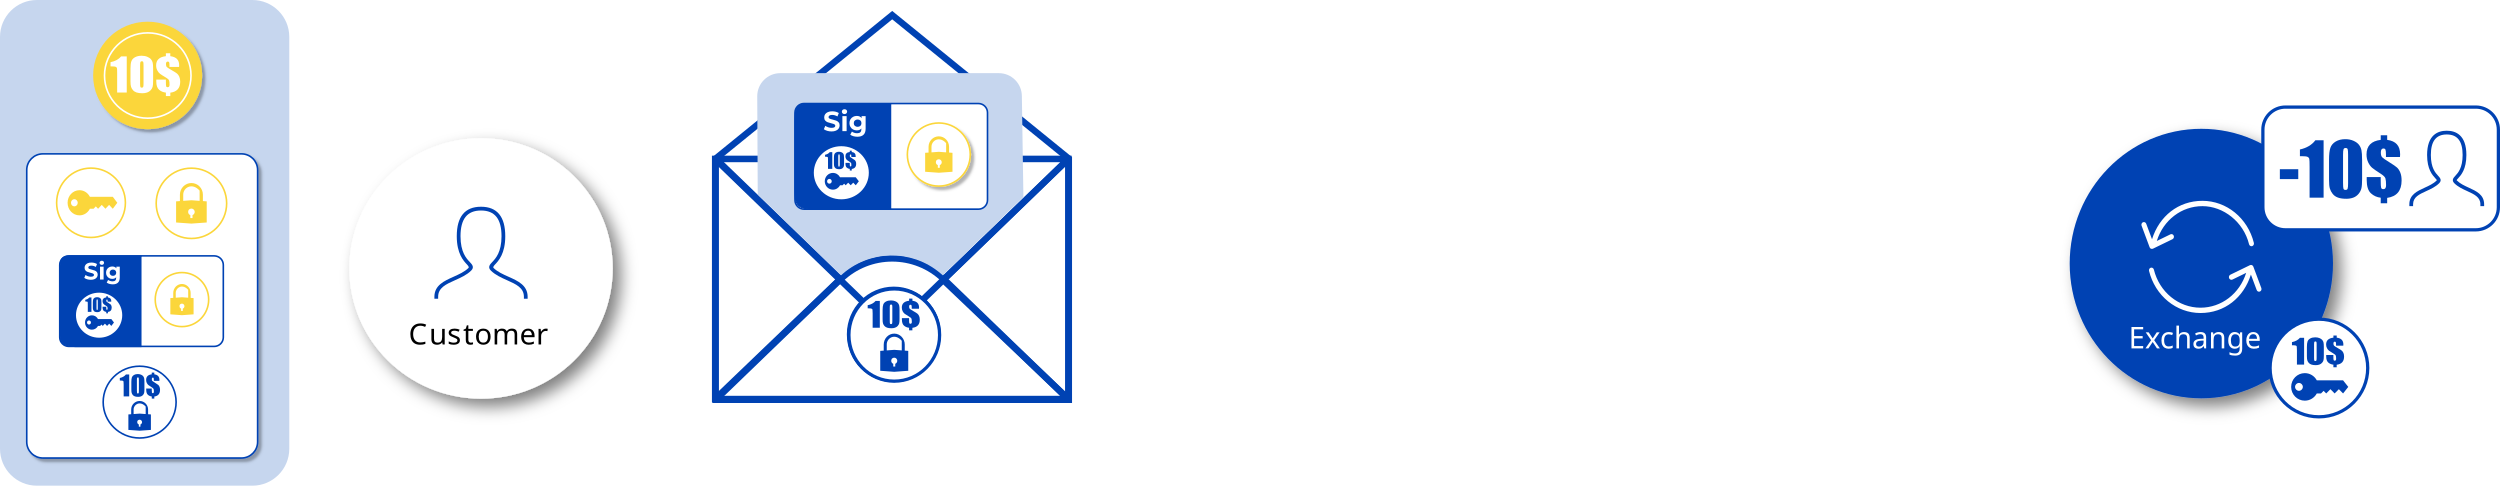
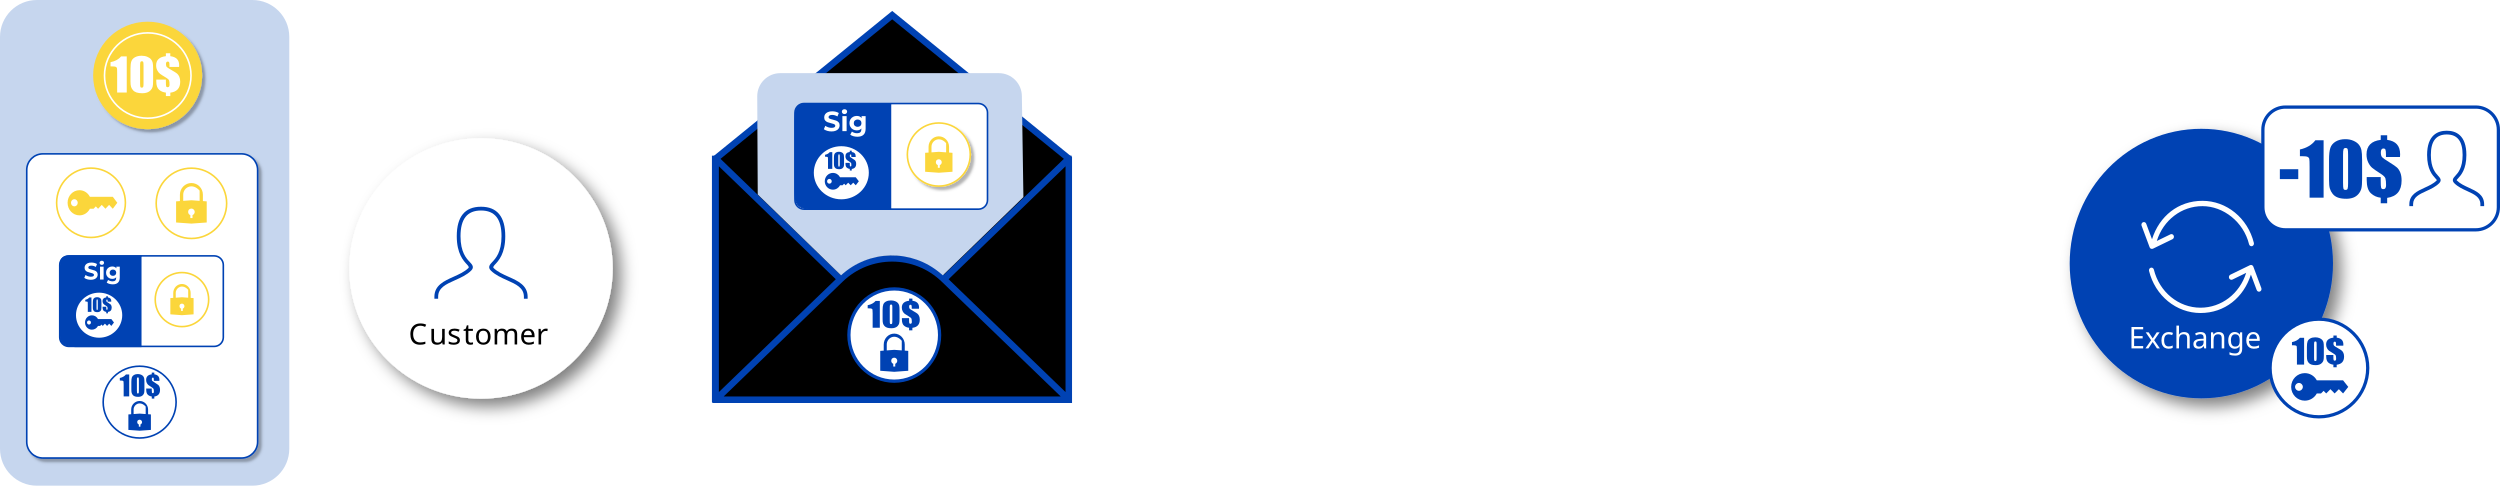
<svg xmlns="http://www.w3.org/2000/svg" id="Layer_2" data-name="Layer 2" viewBox="0 0 1536.28 300.25">
  <defs>
    <style>
      .cls-withdraw-1 {
        font-family: Montserrat-Bold, Montserrat;
        font-size: 13.21px;
        font-weight: 700;
      }

      .cls-withdraw-1, .cls-withdraw-2, .cls-withdraw-3, .cls-withdraw-4, .cls-withdraw-5, .cls-withdraw-6 {
        fill: var(--diagram-surface, #fff);
      }

      .cls-withdraw-7 {
        letter-spacing: -.02em;
      }

      .cls-withdraw-8 {
        fill: #fbd63b;
      }

      .cls-withdraw-9 {
        fill: var(--diagram-brand, #0042b3);
      }

      .cls-withdraw-3, .cls-withdraw-10, .cls-withdraw-11, .cls-withdraw-12, .cls-withdraw-4, .cls-withdraw-13, .cls-withdraw-14, .cls-withdraw-5 {
        stroke-miterlimit: 10;
      }

      .cls-withdraw-3, .cls-withdraw-13 {
        stroke: #fbd63b;
      }

      .cls-withdraw-10 {
        stroke: var(--diagram-surface, #fff);
      }

      .cls-withdraw-10, .cls-withdraw-11, .cls-withdraw-13, .cls-withdraw-14 {
        fill: none;
      }

      .cls-withdraw-15 {
        filter: url(#dropshadow3-2);
      }

      .cls-withdraw-16, .cls-withdraw-12 {
        fill: var(--diagram-brand, #0042b3);
      }

      .cls-withdraw-17 {
        filter: url(#dropshadow);
      }

      .cls-withdraw-18 {
        font-size: 17.82px;
      }

      .cls-withdraw-18, .cls-withdraw-6 {
        font-family: Montserrat-Regular, Montserrat;
      }

      .cls-withdraw-11, .cls-withdraw-12, .cls-withdraw-4, .cls-withdraw-14, .cls-withdraw-5 {
        stroke: var(--diagram-brand, #0042b3);
      }

      .cls-withdraw-19 {
        fill: var(--diagram-panel, #c6d6ee);
      }

      .cls-withdraw-20 {
        filter: url(#dropshadow-2);
      }

      .cls-withdraw-12 {
        stroke-width: .75px;
      }

      .cls-withdraw-4 {
        stroke-width: 2px;
      }

      .cls-withdraw-21 {
        filter: url(#dropshadow3-4);
      }

      .cls-withdraw-22 {
        letter-spacing: -.02em;
      }

      .cls-withdraw-23 {
        filter: url(#dropshadow3-3);
      }

      .cls-withdraw-24 {
        letter-spacing: 0em;
      }

      .cls-withdraw-14 {
        stroke-width: 4px;
      }

      .cls-withdraw-25 {
        fill: #fbd63b;
      }

      .cls-withdraw-6 {
        font-size: 18.45px;
      }

      .cls-withdraw-26 {
        filter: url(#dropshadow3);
      }
    </style>
    <filter id="dropshadow3">
      <feGaussianBlur in="SourceAlpha" stdDeviation="1" />
      <feOffset dx="2" dy="2" />
      <feComponentTransfer>
        <feFuncA slope="0.3" type="linear" />
      </feComponentTransfer>
      <feMerge>
        <feMergeNode />
        <feMergeNode in="SourceGraphic" />
      </feMerge>
    </filter>
    <filter id="dropshadow3-2" data-name="dropshadow3">
      <feGaussianBlur in="SourceAlpha" stdDeviation="1" />
      <feOffset dx="2" dy="2" />
      <feComponentTransfer>
        <feFuncA slope="0.3" type="linear" />
      </feComponentTransfer>
      <feMerge>
        <feMergeNode />
        <feMergeNode in="SourceGraphic" />
      </feMerge>
    </filter>
    <filter id="dropshadow">
      <feGaussianBlur in="SourceAlpha" stdDeviation="5" />
      <feOffset dx="5" dy="5" />
      <feComponentTransfer>
        <feFuncA slope="0.5" type="linear" />
      </feComponentTransfer>
      <feMerge>
        <feMergeNode />
        <feMergeNode in="SourceGraphic" />
      </feMerge>
    </filter>
    <filter id="dropshadow-2" data-name="dropshadow">
      <feGaussianBlur in="SourceAlpha" stdDeviation="5" />
      <feOffset dx="5" dy="5" />
      <feComponentTransfer>
        <feFuncA slope="0.5" type="linear" />
      </feComponentTransfer>
      <feMerge>
        <feMergeNode />
        <feMergeNode in="SourceGraphic" />
      </feMerge>
    </filter>
    <filter id="dropshadow3-3" data-name="dropshadow3">
      <feGaussianBlur in="SourceAlpha" stdDeviation="1" />
      <feOffset dx="2" dy="2" />
      <feComponentTransfer>
        <feFuncA slope="0.3" type="linear" />
      </feComponentTransfer>
      <feMerge>
        <feMergeNode />
        <feMergeNode in="SourceGraphic" />
      </feMerge>
    </filter>
    <filter id="dropshadow3-4" data-name="dropshadow3">
      <feGaussianBlur in="SourceAlpha" stdDeviation="1" />
      <feOffset dx="2" dy="2" />
      <feComponentTransfer>
        <feFuncA slope="0.3" type="linear" />
      </feComponentTransfer>
      <feMerge>
        <feMergeNode />
        <feMergeNode in="SourceGraphic" />
      </feMerge>
    </filter>
  </defs>
  <g id="withdrawjs">
    <g id="blinded" data-id="blinded" class="fragment fade-out" data-fragment-index="1">
      <g transform="translate(0 0)">
+         <path class="env-paper" style="fill: var(--diagram-paper, none)" d="M439.49,97.67h217.02v147.54h-217.02V97.67Z" />
        <path class="cls-withdraw-14" d="M439.49,97.67h217.02v147.54h-217.02V97.67ZM439.49,97.67l100.34,97.02c4.57,4.42,11.81,4.42,16.38,0l100.29-97.02M439.49,245.21l76.62-73.46M656.51,245.21l-76.89-73.16" />
        <g id="sig-on-blinded">
          <g>
            <rect class="cls-withdraw-4" x="503.66" y="103.32" width="90.63" height="50.15" rx="5.58" ry="5.58" />
            <path class="cls-withdraw-12" d="M548.98,153.52h-36.66c-6.72-.61-8.65-3.94-8.65-8.81v-32.54c0-6.84,3.87-8.81,8.65-8.81h36.66" />
          </g>
          <g>
            <ellipse class="cls-withdraw-4" cx="525.41" cy="135.08" rx="13.97" ry="14.44" />
            <path class="cls-withdraw-16" d="M528.71,140.89l1.18,1.23,1.18-1.23,1.18,1.23,1.46-1.89-1.46-1.89h-7.38c-.66-1.25-1.91-2.08-3.37-2.08-2.11,0-3.83,1.78-3.83,3.98s1.71,3.98,3.83,3.98c1.46,0,2.72-.83,3.37-2.08h1.18l.73-.76.73.76,1.18-1.23h0ZM519.87,141.36c-.6,0-1.09-.51-1.09-1.14s.49-1.14,1.09-1.14,1.09.51,1.09,1.14-.49,1.14-1.09,1.14h0Z" />
            <g>
              <path class="cls-withdraw-16" d="M522.23,125.6v7.73h-1.82v-4.14c0-.6-.01-.96-.04-1.08-.03-.12-.1-.21-.22-.27-.12-.06-.39-.09-.81-.09h-.18v-.9c.88-.2,1.55-.61,2.01-1.24h1.07Z" />
              <path class="cls-withdraw-16" d="M527.23,128.22v2.58c0,.59-.03,1.01-.09,1.28s-.18.52-.37.75c-.19.23-.42.4-.69.5-.27.1-.57.15-.9.15-.44,0-.8-.05-1.09-.16-.29-.11-.52-.27-.69-.5-.17-.23-.29-.46-.37-.71s-.11-.65-.11-1.19v-2.7c0-.71.06-1.24.17-1.59.12-.35.35-.64.69-.85.34-.21.76-.32,1.25-.32.4,0,.76.07,1.07.22.32.15.55.33.71.54.16.21.26.45.32.72.06.27.08.69.08,1.28ZM525.41,127.57c0-.41-.02-.67-.06-.77-.04-.1-.13-.16-.26-.16s-.22.06-.27.16-.07.36-.07.76v3.77c0,.45.02.72.06.81.04.09.13.14.26.14s.22-.05.27-.16c.04-.11.06-.35.06-.73v-3.83Z" />
              <path class="cls-withdraw-16" d="M532.16,127.85h-1.82v-.32c0-.34-.02-.56-.06-.67s-.13-.16-.27-.16c-.11,0-.19.05-.25.14-.06.09-.08.23-.08.41,0,.3.06.51.17.63.11.12.44.36.98.71.46.3.78.52.95.68.17.16.31.38.43.67.12.29.17.65.17,1.08,0,.69-.16,1.23-.47,1.62s-.78.63-1.41.73v.73h-.84v-.75c-.49-.05-.91-.25-1.28-.59-.36-.35-.55-.95-.55-1.81v-.38h1.82v.47c0,.52.02.84.06.97.04.13.13.19.27.19.12,0,.21-.04.28-.13s.09-.22.09-.39c0-.43-.03-.74-.09-.93-.06-.19-.25-.39-.59-.61-.56-.37-.93-.64-1.13-.81-.2-.17-.37-.42-.52-.73-.15-.32-.22-.67-.22-1.07,0-.58.15-1.03.46-1.36.31-.33.77-.53,1.39-.61v-.62h.84v.62c.56.08.98.28,1.26.6.28.32.42.77.42,1.34,0,.08,0,.2-.02.36Z" />
            </g>
          </g>
          <text class="cls-withdraw-1" transform="translate(516.89 116.42) scale(.97 1)">
            <tspan x="0" y="0">Sig</tspan>
          </text>
        </g>
        <g>
          <ellipse class="cls-withdraw-4" cx="549.27" cy="205.48" rx="27.87" ry="28.35" />
          <path class="cls-withdraw-16" d="M549.88,223.14v1.7h-1.23v-1.7c-1.04-.38-1.68-1.73-.84-3.14,1.53-1.38,3.3-.24,3.3,1.31,0,.84-.52,1.54-1.23,1.83h0ZM544.65,211.34c0-4.21,5.13-7.14,9.23-2.35v5.92s-4.61-.35-4.61-.35l-4.61.35v-3.57h0ZM555.72,215.04v-3.7c0-3.73-2.89-6.75-6.46-6.75s-6.46,3.02-6.46,6.75v3.7l-2.15.16v12.22l8.61.64,8.61-.64v-12.22l-2.15-.16h0Z" />
          <g>
            <path class="cls-withdraw-16" d="M540.4,184.5v16.47h-4.41v-8.83c0-1.27-.03-2.04-.1-2.3-.07-.26-.25-.45-.54-.58-.29-.13-.95-.2-1.97-.2h-.44v-1.92c2.13-.43,3.75-1.31,4.86-2.64h2.6Z" />
            <path class="cls-withdraw-16" d="M552.51,190.08v5.49c0,1.25-.07,2.16-.22,2.73s-.45,1.1-.91,1.6c-.46.49-1.01.85-1.66,1.07-.65.22-1.37.33-2.17.33-1.06,0-1.93-.11-2.63-.34-.7-.23-1.26-.58-1.67-1.06-.41-.48-.71-.99-.88-1.52s-.26-1.38-.26-2.54v-5.75c0-1.51.14-2.64.42-3.4.28-.75.84-1.36,1.67-1.81.83-.45,1.84-.68,3.03-.68.97,0,1.83.16,2.6.47.76.32,1.34.7,1.71,1.15.38.45.63.97.77,1.54.13.57.2,1.48.2,2.73ZM548.1,188.7c0-.88-.05-1.42-.14-1.64-.09-.22-.3-.33-.64-.33s-.54.12-.65.35-.16.77-.16,1.62v8.04c0,.96.05,1.53.15,1.73.1.2.31.29.64.29s.54-.11.64-.35c.1-.23.15-.75.15-1.56v-8.16Z" />
            <path class="cls-withdraw-16" d="M564.43,189.31h-4.41v-.68c0-.73-.05-1.2-.15-1.42s-.32-.34-.65-.34c-.27,0-.47.1-.61.29-.13.19-.2.48-.2.87,0,.64.14,1.1.42,1.35.27.26,1.06.76,2.38,1.51,1.12.63,1.88,1.11,2.29,1.45.41.34.75.81,1.03,1.42.28.61.42,1.38.42,2.29,0,1.46-.38,2.61-1.13,3.45s-1.89,1.35-3.41,1.55v1.55h-2.03v-1.6c-1.18-.11-2.21-.53-3.09-1.27-.88-.74-1.32-2.02-1.32-3.85v-.8h4.41v1.01c0,1.11.05,1.79.14,2.06.09.27.31.4.66.4.3,0,.52-.09.67-.28s.22-.46.22-.83c0-.92-.07-1.58-.21-1.98-.14-.4-.61-.83-1.42-1.3-1.35-.79-2.26-1.37-2.74-1.73-.48-.37-.9-.89-1.25-1.56-.35-.67-.53-1.43-.53-2.28,0-1.23.37-2.19,1.12-2.89.75-.7,1.86-1.13,3.36-1.29v-1.31h2.03v1.31c1.36.16,2.38.59,3.06,1.28.68.69,1.02,1.64,1.02,2.85,0,.17-.02.43-.04.77Z" />
          </g>
        </g>
      </g>
    </g>
    <g id="unblinded" class="fragment fade-in" data-fragment-index="1">
      <g>
+         <path class="env-paper" style="fill: var(--diagram-paper, none)" d="M548.27,9.3l108.51,88.18v148.15h-217.02V97.48l108.51-88.18Z" />
        <path class="cls-withdraw-14" d="M548.27,9.3l108.51,88.18v148.15h-217.02V97.48l108.51-88.18ZM439.76,97.48l76.73,74.11-76.73,74.04,76.73-74.04c17.73-17.11,45.82-17.11,63.55,0l76.73,74.04-76.73-74.04,76.73-74.11" />
-         <path class="cls-withdraw-19" d="M516.83,169.19l-51.19-49.68-.31-60.39c0-7.83,6.35-14.17,14.17-14.17h134.28c7.83,0,14.17,6.35,14.17,14.17l.95,62.01-49.53,48.06-1.38-1.18c-17.75-15.14-44.01-14.63-61.16,1.18h0Z" />
+         <path class="cls-withdraw-19 env-letter" style="fill: var(--diagram-letter, var(--diagram-panel, #c6d6ee))" d="M516.83,169.19l-51.19-49.68-.31-60.39c0-7.83,6.35-14.17,14.17-14.17h134.28c7.83,0,14.17,6.35,14.17,14.17l.95,62.01-49.53,48.06-1.38-1.18c-17.75-15.14-44.01-14.63-61.16,1.18h0Z" />
      </g>
      <g>
        <ellipse class="cls-withdraw-4" cx="549.53" cy="205.89" rx="27.87" ry="28.35" />
        <path class="cls-withdraw-16" d="M550.14,223.56v1.7h-1.23v-1.7c-1.04-.38-1.68-1.73-.84-3.14,1.53-1.38,3.3-.24,3.3,1.31,0,.84-.52,1.54-1.23,1.83h0ZM544.91,211.76c0-4.21,5.13-7.14,9.23-2.35v5.92s-4.61-.35-4.61-.35l-4.61.35v-3.57h0ZM555.98,215.46v-3.7c0-3.73-2.89-6.75-6.46-6.75s-6.46,3.02-6.46,6.75v3.7l-2.15.16v12.22l8.61.64,8.61-.64v-12.22l-2.15-.16h0Z" />
        <g>
          <path class="cls-withdraw-16" d="M540.66,184.92v16.47h-4.41v-8.83c0-1.27-.03-2.04-.1-2.3-.07-.26-.25-.45-.54-.58-.29-.13-.95-.2-1.97-.2h-.44v-1.92c2.13-.43,3.75-1.31,4.86-2.64h2.6Z" />
          <path class="cls-withdraw-16" d="M552.77,190.49v5.49c0,1.25-.07,2.16-.22,2.73s-.45,1.1-.91,1.6c-.46.49-1.01.85-1.66,1.07-.65.22-1.37.33-2.17.33-1.06,0-1.93-.11-2.63-.34-.7-.23-1.26-.58-1.67-1.06-.41-.48-.71-.99-.88-1.52s-.26-1.38-.26-2.54v-5.75c0-1.51.14-2.64.42-3.4.28-.75.84-1.36,1.67-1.81.83-.45,1.84-.68,3.03-.68.97,0,1.83.16,2.6.47.76.32,1.34.7,1.71,1.15.38.45.63.97.77,1.54.13.57.2,1.48.2,2.73ZM548.36,189.11c0-.88-.05-1.42-.14-1.64-.09-.22-.3-.33-.64-.33s-.54.12-.65.35-.16.77-.16,1.62v8.04c0,.96.05,1.53.15,1.73.1.2.31.29.64.29s.54-.11.64-.35c.1-.23.15-.75.15-1.56v-8.16Z" />
          <path class="cls-withdraw-16" d="M564.69,189.72h-4.41v-.68c0-.73-.05-1.2-.15-1.42s-.32-.34-.65-.34c-.27,0-.47.1-.61.29-.13.19-.2.48-.2.87,0,.64.14,1.1.42,1.35.27.26,1.06.76,2.38,1.51,1.12.63,1.88,1.11,2.29,1.45.41.34.75.81,1.03,1.42.28.61.42,1.38.42,2.29,0,1.46-.38,2.61-1.13,3.45s-1.89,1.35-3.41,1.55v1.55h-2.03v-1.6c-1.18-.11-2.21-.53-3.09-1.27-.88-.74-1.32-2.02-1.32-3.85v-.8h4.41v1.01c0,1.11.05,1.79.14,2.06.09.27.31.4.66.4.3,0,.52-.09.67-.28s.22-.46.22-.83c0-.92-.07-1.58-.21-1.98-.14-.4-.61-.83-1.42-1.3-1.35-.79-2.26-1.37-2.74-1.73-.48-.37-.9-.89-1.25-1.56-.35-.67-.53-1.43-.53-2.28,0-1.23.37-2.19,1.12-2.89.75-.7,1.86-1.13,3.36-1.29v-1.31h2.03v1.31c1.36.16,2.38.59,3.06,1.28.68.69,1.02,1.64,1.02,2.85,0,.17-.02.43-.04.77Z" />
        </g>
      </g>
      <g>
        <g>
          <rect class="cls-withdraw-5" x="488.52" y="63.62" width="118.31" height="64.92" rx="5.58" ry="5.58" />
          <path class="cls-withdraw-12" d="M547.68,128.61h-47.86c-10.58-.08-11.3-4.06-11.3-11.4v-42.12c0-11.4,2.12-11.48,11.3-11.4h47.86" />
        </g>
        <g>
          <ellipse class="cls-withdraw-4" cx="517" cy="106.16" rx="17.9" ry="17.32" />
          <path class="cls-withdraw-16" d="M521.22,112.26l1.55,1.59,1.55-1.59,1.55,1.59,1.9-2.45-1.9-2.45h-9.64c-.86-1.62-2.5-2.7-4.4-2.7-2.76,0-5,2.3-5,5.15s2.24,5.15,5,5.15c1.9,0,3.55-1.08,4.4-2.7h1.55l.95-.98.95.98,1.55-1.59h0ZM509.68,112.87c-.79,0-1.43-.66-1.43-1.47s.64-1.47,1.43-1.47,1.43.66,1.43,1.47-.64,1.47-1.43,1.47h0Z" />
          <g>
            <path class="cls-withdraw-16" d="M511.45,93.46v10.33h-2.63v-5.54c0-.8-.02-1.28-.06-1.44-.04-.16-.15-.28-.32-.37-.18-.08-.57-.12-1.18-.12h-.26v-1.2c1.27-.27,2.24-.82,2.9-1.65h1.55Z" />
            <path class="cls-withdraw-16" d="M518.68,96.96v3.44c0,.78-.04,1.35-.13,1.71s-.27.69-.54,1c-.27.31-.6.53-.99.67-.39.14-.82.2-1.3.2-.63,0-1.15-.07-1.57-.21-.42-.14-.75-.36-1-.67-.25-.3-.42-.62-.53-.95s-.16-.86-.16-1.59v-3.6c0-.95.08-1.66.25-2.13.17-.47.5-.85,1-1.14.5-.28,1.1-.43,1.81-.43.58,0,1.09.1,1.55.3.46.2.8.44,1.02.72.23.29.38.61.46.96.08.36.12.93.12,1.71ZM516.05,96.09c0-.55-.03-.89-.08-1.03-.05-.14-.18-.21-.38-.21s-.32.07-.39.22-.09.49-.09,1.02v5.04c0,.6.03.96.09,1.08.06.12.19.18.38.18s.32-.07.38-.22c.06-.14.09-.47.09-.98v-5.12Z" />
            <path class="cls-withdraw-16" d="M525.8,96.47h-2.63v-.43c0-.46-.03-.75-.09-.89s-.19-.21-.39-.21c-.16,0-.28.06-.36.18-.08.12-.12.3-.12.55,0,.4.08.69.25.85.16.16.63.48,1.42.94.67.4,1.13.7,1.37.91.24.21.45.51.62.89.17.38.25.86.25,1.44,0,.92-.23,1.64-.68,2.16s-1.13.85-2.03.97v.97h-1.21v-1c-.7-.07-1.32-.33-1.84-.79-.53-.46-.79-1.27-.79-2.41v-.5h2.63v.63c0,.69.03,1.12.08,1.29.05.17.19.25.39.25.18,0,.31-.06.4-.18s.13-.29.13-.52c0-.58-.04-.99-.12-1.24-.08-.25-.36-.52-.85-.81-.8-.49-1.35-.86-1.64-1.09-.29-.23-.54-.56-.75-.98-.21-.42-.32-.9-.32-1.43,0-.77.22-1.37.67-1.81.45-.44,1.11-.71,2-.81v-.82h1.21v.82c.81.1,1.42.37,1.82.8.4.43.61,1.03.61,1.79,0,.11,0,.27-.03.48Z" />
          </g>
        </g>
        <g>
          <path class="cls-withdraw-2" d="M508.34,80.4c-.86-.26-1.56-.59-2.08-1l.92-2.09c.5.38,1.1.68,1.79.91.69.23,1.38.34,2.07.34.77,0,1.33-.12,1.7-.35.37-.23.55-.55.55-.93,0-.28-.11-.52-.33-.71-.22-.19-.5-.34-.84-.45-.34-.11-.8-.24-1.38-.38-.89-.22-1.62-.43-2.19-.65-.57-.22-1.06-.56-1.46-1.04-.41-.48-.61-1.12-.61-1.92,0-.7.18-1.33.55-1.89.37-.56.92-1.01,1.66-1.34.74-.33,1.65-.5,2.71-.5.74,0,1.47.09,2.19.27.71.18,1.34.45,1.87.79l-.84,2.1c-1.08-.63-2.16-.94-3.24-.94-.76,0-1.32.13-1.68.38-.36.25-.54.58-.54.99s.21.72.63.91c.42.2,1.05.4,1.91.59.89.22,1.62.43,2.19.65.57.22,1.05.56,1.46,1.03s.61,1.1.61,1.9c0,.68-.19,1.31-.56,1.87-.37.56-.93,1.01-1.68,1.34-.74.33-1.65.5-2.72.5-.92,0-1.82-.13-2.68-.38Z" />
          <path class="cls-withdraw-2" d="M517.78,69.67c-.3-.28-.45-.64-.45-1.06s.15-.77.45-1.06c.3-.28.69-.43,1.17-.43s.87.14,1.17.41c.3.27.45.62.45,1.03,0,.44-.15.81-.45,1.1-.3.29-.69.44-1.17.44s-.87-.14-1.17-.43ZM517.65,71.38h2.61v9.2h-2.61v-9.2Z" />
          <path class="cls-withdraw-2" d="M531.94,71.38v7.66c0,1.69-.43,2.94-1.29,3.76s-2.11,1.23-3.76,1.23c-.87,0-1.69-.11-2.47-.33-.78-.22-1.42-.53-1.94-.94l1.04-1.92c.38.32.86.57,1.44.76s1.16.28,1.74.28c.9,0,1.57-.21,1.99-.62s.64-1.05.64-1.89v-.39c-.68.76-1.63,1.15-2.84,1.15-.82,0-1.58-.19-2.26-.56s-1.23-.89-1.63-1.56c-.4-.67-.6-1.45-.6-2.33s.2-1.65.6-2.33c.4-.67.94-1.19,1.63-1.56s1.44-.56,2.26-.56c1.3,0,2.29.44,2.97,1.32v-1.18h2.47ZM528.71,77.32c.44-.42.66-.96.66-1.63s-.22-1.22-.66-1.63-1-.62-1.69-.62-1.26.21-1.7.62-.67.96-.67,1.63.22,1.22.67,1.63,1.01.62,1.7.62,1.26-.21,1.69-.62Z" />
        </g>
        <g>
          <g class="cls-withdraw-15">
            <ellipse class="cls-withdraw-2" cx="576.91" cy="94.97" rx="19.33" ry="19.39" />
            <ellipse class="cls-withdraw-13" cx="576.91" cy="94.97" rx="19.33" ry="19.39" />
          </g>
          <path class="cls-withdraw-8" d="M577.51,101.47v1.63h-1.2v-1.63c-1.02-.36-1.64-1.65-.82-3,1.49-1.32,3.22-.23,3.22,1.25,0,.8-.51,1.47-1.2,1.75h0ZM572.41,90.22c0-4.01,5-6.81,9-2.24v5.65s-4.5-.34-4.5-.34l-4.5.34v-3.4h0ZM583.21,93.75v-3.53c0-3.56-2.82-6.44-6.3-6.44s-6.3,2.88-6.3,6.44v3.53l-2.1.15v11.65l8.4.61,8.4-.61v-11.65l-2.1-.15h0Z" />
        </g>
      </g>
    </g>
    <g id="customer" data-id="customer">
      <g class="cls-withdraw-17">
        <ellipse class="cls-withdraw-2" cx="295.6" cy="164.97" rx="80.92" ry="80.02" />
      </g>
      <text class="cls-withdraw-18" transform="translate(251.07 211.67) scale(1.01 1)">
        <tspan class="cls-withdraw-7" x="0" y="0">C</tspan>
        <tspan class="cls-withdraw-24" x="12.49" y="0">us</tspan>
        <tspan class="cls-withdraw-22" x="33.17" y="0">t</tspan>
        <tspan x="40.07" y="0">omer</tspan>
      </text>
      <path class="cls-withdraw-9" d="M324.25,183.56h-2.3v-1.15c0-5.59-4.8-7.73-10.36-10.21-3.53-1.58-7.19-3.21-9.93-5.91-2.15-2.12-.57-3.79.81-5.25,2.14-2.26,5.72-6.05,5.72-15.89,0-10.62-4.12-15.79-12.6-15.79s-12.6,5.17-12.6,15.79c0,9.85,3.58,13.63,5.72,15.89,1.39,1.47,2.96,3.14.82,5.25-2.74,2.7-6.39,4.33-9.93,5.91-5.56,2.48-10.36,4.62-10.36,10.21v1.15h-2.3v-1.15c0-7.08,5.96-9.74,11.72-12.32,3.35-1.5,6.81-3.04,9.25-5.45q.54-.54-.87-2.03c-2.22-2.35-6.35-6.71-6.35-17.48,0-12,5.01-18.09,14.9-18.09s14.9,6.09,14.9,18.09c0,10.76-4.13,15.13-6.35,17.48q-1.42,1.5-.87,2.03c2.44,2.4,5.9,3.95,9.25,5.44,5.76,2.57,11.72,5.23,11.72,12.32v1.15Z" />
    </g>
    <g id="bank-complete" data-id="bank-complete">
      <g id="bank">
        <g class="cls-withdraw-20">
          <ellipse class="cls-withdraw-16" cx="1352.75" cy="161.96" rx="80.9" ry="82.81" />
        </g>
        <g>
          <path class="cls-withdraw-2" d="M1321.83,152.84c.38.16.83.16,1.21-.03l12-5.83c.77-.39,1.09-1.38.72-2.2-.35-.79-1.23-1.15-1.98-.79l-8.4,4.09c4.01-12.83,15.18-21.4,28.04-21.4s25.26,9.63,28.65,23.41c.22.87,1.06,1.4,1.87,1.17.81-.23,1.31-1.13,1.09-2-3.75-15.21-16.75-25.85-31.62-25.85s-26.52,9.46-30.97,23.62l-3.53-9.44c-.26-.85-1.14-1.33-1.94-1.05-.8.28-1.24,1.22-.98,2.07.02.07.05.13.08.2l4.9,13.14c.15.41.46.76.86.92h0Z" />
          <path class="cls-withdraw-2" d="M1389.63,177.08s-.03-.07-.03-.1l-4.9-13.14c-.15-.41-.46-.76-.86-.92-.38-.16-.83-.15-1.21.03l-12,5.83c-.78.34-1.15,1.31-.83,2.15.32.84,1.23,1.23,2.01.89.03-.02.06-.03.09-.05l8.4-4.09c-4.04,12.83-15.23,21.4-28.07,21.4-13.47,0-25.26-9.63-28.65-23.41-.22-.87-1.06-1.4-1.87-1.17-.81.23-1.31,1.13-1.09,2,3.73,15.23,16.75,25.85,31.62,25.85s26.5-9.46,30.97-23.62l3.53,9.44c.29.85,1.17,1.3,1.97.99.8-.31,1.21-1.25.92-2.1h0Z" />
        </g>
        <text class="cls-withdraw-6" transform="translate(1308.062 214.1119) scale(.9769 1)">
          <tspan class="cls-28" x="0" y="0">Exchange</tspan>
        </text>
      </g>
      <g>
        <circle class="cls-withdraw-4" cx="1425" cy="226.14" r="30" />
        <path class="cls-withdraw-16" d="M1432.08,239.16l2.59,2.62,2.59-2.62,2.59,2.62,3.19-4.03-3.19-4.03h-16.15c-1.44-2.66-4.19-4.43-7.38-4.43-4.63,0-8.37,3.79-8.37,8.46s3.75,8.46,8.37,8.46c3.19,0,5.94-1.77,7.38-4.43h2.59l1.6-1.61,1.6,1.61,2.59-2.62h0ZM1412.73,240.16c-1.32,0-2.39-1.09-2.39-2.42s1.08-2.42,2.39-2.42,2.39,1.09,2.39,2.42-1.08,2.42-2.39,2.42h0Z" />
        <g>
          <path class="cls-withdraw-16" d="M1415.9,207.6v16.47h-4.41v-8.83c0-1.27-.03-2.04-.1-2.3-.07-.26-.25-.45-.54-.58-.29-.13-.95-.2-1.97-.2h-.44v-1.92c2.13-.43,3.75-1.31,4.86-2.64h2.6Z" />
          <path class="cls-withdraw-16" d="M1428.02,213.17v5.49c0,1.25-.07,2.16-.22,2.73s-.45,1.1-.91,1.6c-.46.49-1.01.85-1.66,1.07-.65.22-1.37.33-2.17.33-1.06,0-1.93-.11-2.63-.34-.7-.23-1.26-.58-1.67-1.06-.41-.48-.71-.99-.88-1.52s-.26-1.38-.26-2.54v-5.75c0-1.51.14-2.64.42-3.4.28-.75.84-1.36,1.67-1.81.83-.45,1.84-.68,3.03-.68.97,0,1.83.16,2.6.47.76.32,1.34.7,1.71,1.15.38.45.63.97.77,1.54.13.57.2,1.48.2,2.73ZM1423.61,211.79c0-.88-.05-1.42-.14-1.64-.09-.22-.3-.33-.64-.33s-.54.12-.65.35-.16.77-.16,1.62v8.04c0,.96.05,1.53.15,1.73.1.2.31.29.64.29s.54-.11.64-.35c.1-.23.15-.75.15-1.56v-8.16Z" />
          <path class="cls-withdraw-16" d="M1439.94,212.4h-4.41v-.68c0-.73-.05-1.2-.15-1.42s-.32-.34-.65-.34c-.27,0-.47.1-.61.29-.13.19-.2.48-.2.87,0,.64.14,1.1.42,1.35.27.26,1.06.76,2.38,1.51,1.12.63,1.88,1.11,2.29,1.45.41.34.75.81,1.03,1.42.28.61.42,1.38.42,2.29,0,1.46-.38,2.61-1.13,3.45s-1.89,1.35-3.41,1.55v1.55h-2.03v-1.6c-1.18-.11-2.21-.53-3.09-1.27-.88-.74-1.32-2.02-1.32-3.85v-.8h4.41v1.01c0,1.11.05,1.79.14,2.06.09.27.31.4.66.4.3,0,.52-.09.67-.28s.22-.46.22-.83c0-.92-.07-1.58-.21-1.98-.14-.4-.61-.83-1.42-1.3-1.35-.79-2.26-1.37-2.74-1.73-.48-.37-.9-.89-1.25-1.56-.35-.67-.53-1.43-.53-2.28,0-1.23.37-2.19,1.12-2.89.75-.7,1.86-1.13,3.36-1.29v-1.31h2.03v1.31c1.36.16,2.38.59,3.06,1.28.68.69,1.02,1.64,1.02,2.85,0,.17-.02.43-.04.77Z" />
        </g>
      </g>
    </g>
    <g id="sub-amount" data-id="sub-amount">
      <g>
        <rect class="cls-withdraw-2" x="1390.57" y="65.8" width="144.71" height="75.43" rx="13.85" ry="13.85" />
        <path class="cls-withdraw-16" d="M1521.43,142.23h-117.01c-8.19,0-14.85-6.66-14.85-14.85v-47.73c0-8.19,6.66-14.85,14.85-14.85h117.01c8.19,0,14.85,6.66,14.85,14.85v47.73c0,8.19-6.66,14.85-14.85,14.85ZM1404.42,66.8c-7.08,0-12.85,5.76-12.85,12.85v47.73c0,7.09,5.76,12.85,12.85,12.85h117.01c7.08,0,12.85-5.76,12.85-12.85v-47.73c0-7.09-5.76-12.85-12.85-12.85h-117.01Z" />
      </g>
      <path class="cls-withdraw-9" d="M1526.53,126.69h-2.3v-1.15c0-4.41-3.75-6.12-8.09-8.11-2.83-1.29-5.75-2.63-7.95-4.85-1.84-1.86-.47-3.35.64-4.55,1.68-1.82,4.48-4.85,4.48-12.78,0-8.49-3.19-12.62-9.76-12.62s-9.76,4.13-9.76,12.62c0,7.92,2.81,10.96,4.48,12.78,1.11,1.2,2.49,2.69.64,4.55-2.2,2.22-5.12,3.56-7.95,4.85-4.34,1.98-8.09,3.7-8.09,8.11v1.15h-2.3v-1.15c0-5.89,4.8-8.08,9.43-10.2,2.64-1.21,5.37-2.45,7.27-4.38.19-.2.23-.29.23-.29-.05-.13-.54-.65-.93-1.08-1.78-1.93-5.09-5.52-5.09-14.34,0-12.33,6.56-14.92,12.07-14.92s12.07,2.59,12.07,14.92c0,8.83-3.31,12.41-5.09,14.34-.38.41-.84.91-.92,1.12.02,0,.07.1.22.24,1.91,1.92,4.63,3.17,7.27,4.38,4.64,2.12,9.43,4.31,9.43,10.2v1.15Z" />
      <g>
        <path class="cls-withdraw-16" d="M1412.31,103.98v6.08h-11.31v-6.08h11.31Z" />
        <path class="cls-withdraw-16" d="M1427.88,86.2v35.27h-8.61v-18.91c0-2.73-.06-4.37-.19-4.92-.13-.55-.48-.97-1.05-1.25-.58-.28-1.86-.42-3.85-.42h-.85v-4.11c4.16-.92,7.32-2.8,9.48-5.65h5.07Z" />
        <path class="cls-withdraw-16" d="M1451.54,98.14v11.76c0,2.67-.14,4.62-.43,5.84s-.87,2.36-1.77,3.42c-.9,1.06-1.97,1.82-3.24,2.29-1.26.46-2.68.7-4.24.7-2.06,0-3.77-.24-5.14-.73-1.36-.49-2.45-1.25-3.26-2.28-.81-1.03-1.38-2.12-1.73-3.26s-.51-2.95-.51-5.43v-12.31c0-3.24.27-5.66.82-7.28.55-1.61,1.63-2.9,3.26-3.88,1.63-.97,3.6-1.46,5.91-1.46,1.89,0,3.58.34,5.07,1.01,1.49.67,2.61,1.5,3.35,2.47.74.97,1.24,2.07,1.5,3.29.26,1.22.39,3.17.39,5.84ZM1442.93,95.18c0-1.87-.09-3.05-.27-3.52-.18-.47-.59-.71-1.25-.71s-1.06.25-1.27.75-.31,1.66-.31,3.47v17.21c0,2.05.1,3.28.29,3.7.19.42.61.63,1.25.63s1.06-.25,1.26-.74c.2-.49.3-1.6.3-3.33v-17.47Z" />
        <path class="cls-withdraw-16" d="M1474.81,96.48h-8.61v-1.46c0-1.55-.1-2.57-.3-3.05s-.62-.72-1.28-.72c-.53,0-.92.21-1.18.62-.26.41-.39,1.04-.39,1.86,0,1.38.27,2.34.81,2.9.53.55,2.07,1.63,4.65,3.22,2.19,1.35,3.68,2.39,4.47,3.1.79.72,1.47,1.74,2.01,3.05.55,1.31.82,2.95.82,4.91,0,3.14-.74,5.6-2.22,7.38s-3.69,2.89-6.65,3.31v3.31h-3.96v-3.42c-2.3-.23-4.31-1.14-6.03-2.71-1.72-1.58-2.58-4.32-2.58-8.25v-1.72h8.61v2.16c0,2.37.09,3.84.27,4.41.18.57.61.86,1.29.86.58,0,1.02-.2,1.3-.6s.43-.99.43-1.78c0-1.97-.13-3.39-.4-4.24-.27-.85-1.19-1.77-2.77-2.78-2.63-1.68-4.42-2.92-5.36-3.71-.95-.79-1.76-1.91-2.45-3.34-.69-1.44-1.03-3.06-1.03-4.88,0-2.63.73-4.69,2.18-6.19,1.46-1.5,3.64-2.42,6.55-2.77v-2.81h3.96v2.81c2.66.35,4.65,1.26,5.97,2.73,1.32,1.47,1.98,3.51,1.98,6.11,0,.36-.03.92-.08,1.66Z" />
      </g>
    </g>
    <g id="coin" data-id="coin">
-       <rect class="cls-withdraw-19" width="177.77" height="298.46" rx="22.69" ry="22.69" />
+       <rect class="cls-withdraw-19" style="fill: var(--diagram-wash-blue, var(--diagram-panel, #c6d6ee)); stroke: var(--diagram-wash-stroke, none); stroke-width: 2px; filter: var(--diagram-wash-shadow, none)" width="177.77" height="298.46" rx="22.69" ry="22.69" />
      <g>
        <g class="cls-withdraw-23">
-           <rect class="cls-withdraw-2" x="16.43" y="94.55" width="141.88" height="186.91" rx="9.91" ry="9.91" />
-           <rect class="cls-withdraw-11" x="16.43" y="94.55" width="141.88" height="186.91" rx="9.91" ry="9.91" />
+           <rect class="cls-withdraw-2" style="fill: var(--diagram-card, var(--diagram-surface, #fff))" x="16.43" y="94.55" width="141.88" height="186.91" rx="9.91" ry="9.91" />
+           <rect class="cls-withdraw-11" style="stroke: var(--diagram-card-border, var(--diagram-brand, #0042b3))" x="16.43" y="94.55" width="141.88" height="186.91" rx="9.91" ry="9.91" />
        </g>
        <g>
          <ellipse class="cls-withdraw-3" cx="55.93" cy="124.61" rx="21.13" ry="21.31" />
          <path class="cls-withdraw-8" d="M62.53,125.9l2.26,2.39,2.26-2.39,2.26,2.39,2.78-3.68-2.78-3.68h-14.07c-1.25-2.43-3.65-4.05-6.42-4.05-4.03,0-7.29,3.46-7.29,7.73s3.26,7.73,7.29,7.73c2.78,0,5.17-1.62,6.42-4.05h2.26l1.39-1.47,1.39,1.47,2.26-2.39h0ZM45.69,126.82c-1.15,0-2.08-.99-2.08-2.21s.94-2.21,2.08-2.21,2.08.99,2.08,2.21-.94,2.21-2.08,2.21h0Z" />
        </g>
        <g>
          <ellipse class="cls-withdraw-3" cx="117.63" cy="124.94" rx="21.65" ry="21.6" />
          <path class="cls-withdraw-8" d="M118.3,132.18v1.81h-1.34v-1.81c-1.14-.4-1.84-1.84-.92-3.34,1.67-1.47,3.61-.26,3.61,1.39,0,.89-.57,1.64-1.34,1.95h0ZM112.59,119.64c0-4.47,5.6-7.59,10.08-2.5v6.29s-5.04-.38-5.04-.38l-5.04.38v-3.79h0ZM124.68,123.57v-3.93c0-3.96-3.16-7.17-7.06-7.17s-7.06,3.21-7.06,7.17v3.93l-2.35.17v12.98l9.41.68,9.41-.68v-12.98l-2.35-.17h0Z" />
        </g>
        <g>
          <ellipse class="cls-withdraw-5" cx="85.81" cy="247.1" rx="22.41" ry="22.06" />
          <path class="cls-withdraw-16" d="M86.3,260.85v1.33h-.99v-1.33c-.84-.29-1.35-1.35-.68-2.45,1.23-1.07,2.66-.19,2.66,1.02,0,.65-.42,1.2-.99,1.43h0ZM82.1,251.66c0-3.28,4.12-5.56,7.42-1.83v4.61s-3.71-.28-3.71-.28l-3.71.28v-2.78h0ZM91,254.54v-2.88c0-2.9-2.32-5.25-5.19-5.25s-5.19,2.35-5.19,5.25v2.88l-1.73.13v9.51l6.92.5,6.92-.5v-9.51l-1.73-.13h0Z" />
          <g>
            <path class="cls-withdraw-16" d="M79.4,230.11v13.5h-3.41v-7.24c0-1.04-.03-1.67-.08-1.88-.05-.21-.19-.37-.42-.48-.23-.11-.73-.16-1.52-.16h-.34v-1.57c1.65-.35,2.9-1.07,3.75-2.16h2.01Z" />
            <path class="cls-withdraw-16" d="M88.75,234.68v4.5c0,1.02-.06,1.77-.17,2.23s-.35.9-.7,1.31c-.35.41-.78.7-1.28.88-.5.18-1.06.27-1.68.27-.82,0-1.49-.09-2.03-.28-.54-.19-.97-.48-1.29-.87-.32-.39-.55-.81-.68-1.25s-.2-1.13-.2-2.08v-4.71c0-1.24.11-2.17.32-2.78.22-.62.65-1.11,1.29-1.48.64-.37,1.42-.56,2.34-.56.75,0,1.42.13,2.01.39.59.26,1.03.57,1.32.95.29.37.49.79.59,1.26.1.47.16,1.21.16,2.23ZM85.35,233.55c0-.72-.04-1.17-.11-1.35-.07-.18-.23-.27-.49-.27s-.42.1-.5.29-.12.63-.12,1.33v6.59c0,.78.04,1.26.11,1.42.08.16.24.24.49.24s.42-.09.5-.28c.08-.19.12-.61.12-1.28v-6.68Z" />
            <path class="cls-withdraw-16" d="M97.96,234.05h-3.41v-.56c0-.59-.04-.98-.12-1.17s-.25-.28-.51-.28c-.21,0-.36.08-.47.24-.1.16-.16.4-.16.71,0,.53.11.9.32,1.11.21.21.82.62,1.84,1.23.87.52,1.46.91,1.77,1.19.31.28.58.66.8,1.17.22.5.32,1.13.32,1.88,0,1.2-.29,2.14-.88,2.83s-1.46,1.11-2.63,1.27v1.27h-1.57v-1.31c-.91-.09-1.71-.43-2.39-1.04-.68-.6-1.02-1.65-1.02-3.16v-.66h3.41v.83c0,.91.04,1.47.11,1.69.07.22.24.33.51.33.23,0,.4-.08.51-.23s.17-.38.17-.68c0-.76-.05-1.3-.16-1.62-.11-.32-.47-.68-1.1-1.06-1.04-.64-1.75-1.12-2.12-1.42-.37-.3-.7-.73-.97-1.28-.27-.55-.41-1.17-.41-1.87,0-1.01.29-1.79.86-2.37.58-.57,1.44-.93,2.59-1.06v-1.08h1.57v1.08c1.05.13,1.84.48,2.36,1.05.52.56.78,1.34.78,2.34,0,.14-.01.35-.03.63Z" />
          </g>
        </g>
      </g>
      <g id="coin-sig" class="fragment fade">
        <g>
          <rect class="cls-withdraw-5" x="36.71" y="157.24" width="100.52" height="55.63" rx="5.58" ry="5.58" />
          <path class="cls-withdraw-12" d="M86.97,212.93h-40.66c-8.99-.07-9.6-3.48-9.6-9.77v-36.09c0-9.77,1.8-9.83,9.6-9.77h40.66" />
        </g>
        <g>
          <ellipse class="cls-withdraw-4" cx="60.9" cy="193.69" rx="15.21" ry="14.84" />
          <path class="cls-withdraw-16" d="M64.49,198.91l1.31,1.37,1.31-1.37,1.31,1.37,1.62-2.1-1.62-2.1h-8.19c-.73-1.39-2.12-2.31-3.74-2.31-2.35,0-4.25,1.97-4.25,4.41s1.9,4.41,4.25,4.41c1.62,0,3.01-.92,3.74-2.31h1.31l.81-.84.81.84,1.31-1.37h0ZM54.68,199.44c-.67,0-1.21-.57-1.21-1.26s.55-1.26,1.21-1.26,1.21.57,1.21,1.26-.55,1.26-1.21,1.26h0Z" />
          <g>
            <path class="cls-withdraw-16" d="M56.19,182.81v8.85h-2.24v-4.74c0-.68-.02-1.1-.05-1.24-.03-.14-.12-.24-.27-.31-.15-.07-.48-.11-1-.11h-.22v-1.03c1.08-.23,1.9-.7,2.46-1.42h1.32Z" />
            <path class="cls-withdraw-16" d="M62.33,185.81v2.95c0,.67-.04,1.16-.11,1.46s-.23.59-.46.86c-.23.27-.51.46-.84.57-.33.12-.7.17-1.1.17-.54,0-.98-.06-1.33-.18-.35-.12-.64-.31-.85-.57-.21-.26-.36-.53-.45-.82s-.13-.74-.13-1.36v-3.09c0-.81.07-1.42.21-1.83.14-.4.42-.73.85-.97.42-.24.93-.37,1.54-.37.49,0,.93.08,1.32.25.39.17.68.38.87.62.19.24.32.52.39.83.07.31.1.79.1,1.46ZM60.1,185.06c0-.47-.02-.76-.07-.88-.05-.12-.15-.18-.32-.18s-.28.06-.33.19-.08.42-.08.87v4.32c0,.51.02.82.07.93.05.11.16.16.32.16s.27-.06.33-.19c.05-.12.08-.4.08-.84v-4.38Z" />
            <path class="cls-withdraw-16" d="M68.38,185.39h-2.24v-.37c0-.39-.03-.64-.08-.77s-.16-.18-.33-.18c-.14,0-.24.05-.31.16-.07.1-.1.26-.1.47,0,.35.07.59.21.73.14.14.54.41,1.21.81.57.34.96.6,1.16.78.21.18.38.44.52.77.14.33.21.74.21,1.23,0,.79-.19,1.4-.58,1.85s-.96.73-1.73.83v.83h-1.03v-.86c-.6-.06-1.12-.29-1.57-.68-.45-.4-.67-1.09-.67-2.07v-.43h2.24v.54c0,.59.02.96.07,1.11.05.14.16.22.33.22.15,0,.26-.05.34-.15s.11-.25.11-.45c0-.5-.04-.85-.11-1.06-.07-.21-.31-.45-.72-.7-.68-.42-1.15-.73-1.39-.93-.25-.2-.46-.48-.64-.84-.18-.36-.27-.77-.27-1.22,0-.66.19-1.18.57-1.55.38-.38.95-.61,1.7-.69v-.7h1.03v.7c.69.09,1.21.32,1.55.69.34.37.52.88.52,1.53,0,.09,0,.23-.02.42Z" />
          </g>
        </g>
        <g>
          <path class="cls-withdraw-2" d="M53.55,171.62c-.73-.22-1.32-.5-1.77-.86l.78-1.79c.43.32.93.58,1.52.78.59.2,1.17.29,1.76.29.65,0,1.13-.1,1.45-.3.31-.2.47-.47.47-.8,0-.24-.09-.45-.28-.61-.18-.16-.42-.29-.71-.39-.29-.1-.68-.2-1.17-.32-.76-.19-1.38-.37-1.86-.56-.48-.18-.9-.48-1.24-.89-.34-.41-.52-.96-.52-1.64,0-.6.16-1.14.47-1.62.31-.48.78-.87,1.41-1.15.63-.28,1.4-.42,2.3-.42.63,0,1.25.08,1.86.23.61.16,1.14.38,1.59.68l-.71,1.8c-.92-.54-1.83-.81-2.75-.81-.64,0-1.12.11-1.43.32-.31.22-.46.5-.46.85s.18.61.53.78c.35.17.9.34,1.62.51.76.18,1.38.37,1.86.56.48.19.9.48,1.24.88s.52.94.52,1.63c0,.59-.16,1.12-.48,1.6-.32.48-.79.87-1.43,1.15-.63.28-1.4.42-2.31.42-.78,0-1.54-.11-2.28-.33Z" />
          <path class="cls-withdraw-2" d="M61.57,162.42c-.26-.24-.38-.55-.38-.91s.13-.66.38-.91c.25-.24.59-.37.99-.37s.74.12.99.35c.25.23.38.53.38.88,0,.38-.13.7-.38.94-.26.25-.59.37-.99.37s-.74-.12-.99-.37ZM61.46,163.89h2.21v7.88h-2.21v-7.88Z" />
          <path class="cls-withdraw-2" d="M73.6,163.89v6.56c0,1.45-.37,2.52-1.09,3.22s-1.79,1.06-3.19,1.06c-.74,0-1.44-.09-2.1-.28-.66-.18-1.21-.45-1.65-.81l.88-1.64c.32.27.73.49,1.22.65s.98.24,1.48.24c.77,0,1.33-.18,1.69-.53s.55-.9.55-1.62v-.34c-.58.65-1.38.98-2.41.98-.7,0-1.34-.16-1.92-.48s-1.04-.76-1.38-1.34c-.34-.58-.51-1.24-.51-1.99s.17-1.42.51-1.99c.34-.58.8-1.02,1.38-1.34s1.22-.48,1.92-.48c1.11,0,1.95.38,2.53,1.13v-1.01h2.1ZM70.85,168.98c.37-.36.56-.82.56-1.4s-.19-1.04-.56-1.4-.85-.53-1.44-.53-1.07.18-1.45.53-.57.82-.57,1.4.19,1.04.57,1.4.86.53,1.45.53,1.07-.18,1.44-.53Z" />
        </g>
        <g>
          <ellipse class="cls-withdraw-3" cx="111.81" cy="184.1" rx="16.42" ry="16.61" />
          <path class="cls-withdraw-8" d="M112.32,189.67v1.39h-1.02v-1.39c-.86-.31-1.39-1.42-.7-2.57,1.27-1.13,2.74-.2,2.74,1.07,0,.68-.43,1.26-1.02,1.5h0ZM107.99,180.03c0-3.44,4.25-5.83,7.65-1.92v4.84s-3.82-.29-3.82-.29l-3.82.29v-2.92h0ZM117.16,183.05v-3.02c0-3.05-2.4-5.52-5.35-5.52s-5.35,2.47-5.35,5.52v3.02l-1.78.13v9.98l7.14.53,7.14-.53v-9.98l-1.78-.13h0Z" />
        </g>
      </g>
      <g>
        <g class="cls-withdraw-21">
          <ellipse class="cls-withdraw-25" cx="90.73" cy="46.36" rx="33.5" ry="33.03" />
        </g>
        <ellipse class="cls-withdraw-10" cx="90.8" cy="46.42" rx="26.58" ry="26.21" />
        <g>
          <path class="cls-withdraw-2" d="M77.89,34.66v22.21h-5.9v-11.91c0-1.72-.04-2.75-.13-3.1-.09-.35-.33-.61-.72-.79-.39-.18-1.27-.27-2.64-.27h-.58v-2.59c2.85-.58,5.02-1.76,6.5-3.56h3.48Z" />
          <path class="cls-withdraw-2" d="M94.1,42.18v7.41c0,1.68-.1,2.91-.29,3.68s-.6,1.49-1.21,2.15c-.61.67-1.35,1.15-2.22,1.44-.87.29-1.84.44-2.91.44-1.41,0-2.59-.15-3.52-.46-.94-.31-1.68-.78-2.24-1.43-.55-.65-.95-1.33-1.18-2.05-.23-.72-.35-1.86-.35-3.42v-7.75c0-2.04.19-3.57.56-4.58.37-1.01,1.12-1.83,2.24-2.44,1.11-.61,2.47-.92,4.05-.92,1.3,0,2.45.21,3.48.64,1.02.43,1.79.94,2.29,1.56.51.61.85,1.3,1.03,2.07.18.77.27,1.99.27,3.68ZM88.2,40.31c0-1.18-.06-1.92-.18-2.22-.12-.3-.41-.45-.85-.45s-.73.16-.87.47-.21,1.04-.21,2.19v10.84c0,1.29.07,2.07.2,2.33.13.27.42.4.85.4s.73-.15.86-.47c.14-.31.2-1.01.2-2.1v-11Z" />
          <path class="cls-withdraw-2" d="M110.05,41.13h-5.9v-.92c0-.98-.07-1.62-.2-1.92s-.43-.45-.88-.45c-.36,0-.63.13-.81.39-.18.26-.27.65-.27,1.17,0,.87.19,1.48.56,1.82.36.35,1.42,1.02,3.18,2.03,1.5.85,2.52,1.5,3.07,1.96.54.45,1.01,1.09,1.38,1.92.37.83.56,1.86.56,3.09,0,1.98-.51,3.53-1.52,4.65s-2.53,1.82-4.56,2.09v2.09h-2.72v-2.15c-1.58-.15-2.96-.72-4.13-1.71-1.18-.99-1.77-2.72-1.77-5.19v-1.08h5.9v1.36c0,1.49.06,2.42.18,2.78.12.36.42.54.88.54.4,0,.7-.13.89-.38s.29-.62.29-1.12c0-1.24-.09-2.13-.28-2.67-.19-.53-.82-1.12-1.9-1.75-1.8-1.06-3.03-1.84-3.67-2.34-.65-.5-1.21-1.2-1.68-2.11-.47-.91-.71-1.93-.71-3.07,0-1.66.5-2.95,1.5-3.9,1-.94,2.5-1.52,4.49-1.74v-1.77h2.72v1.77c1.82.22,3.18.79,4.09,1.72.91.93,1.36,2.21,1.36,3.85,0,.23-.02.58-.06,1.04Z" />
        </g>
      </g>
    </g>
  </g>
</svg>
